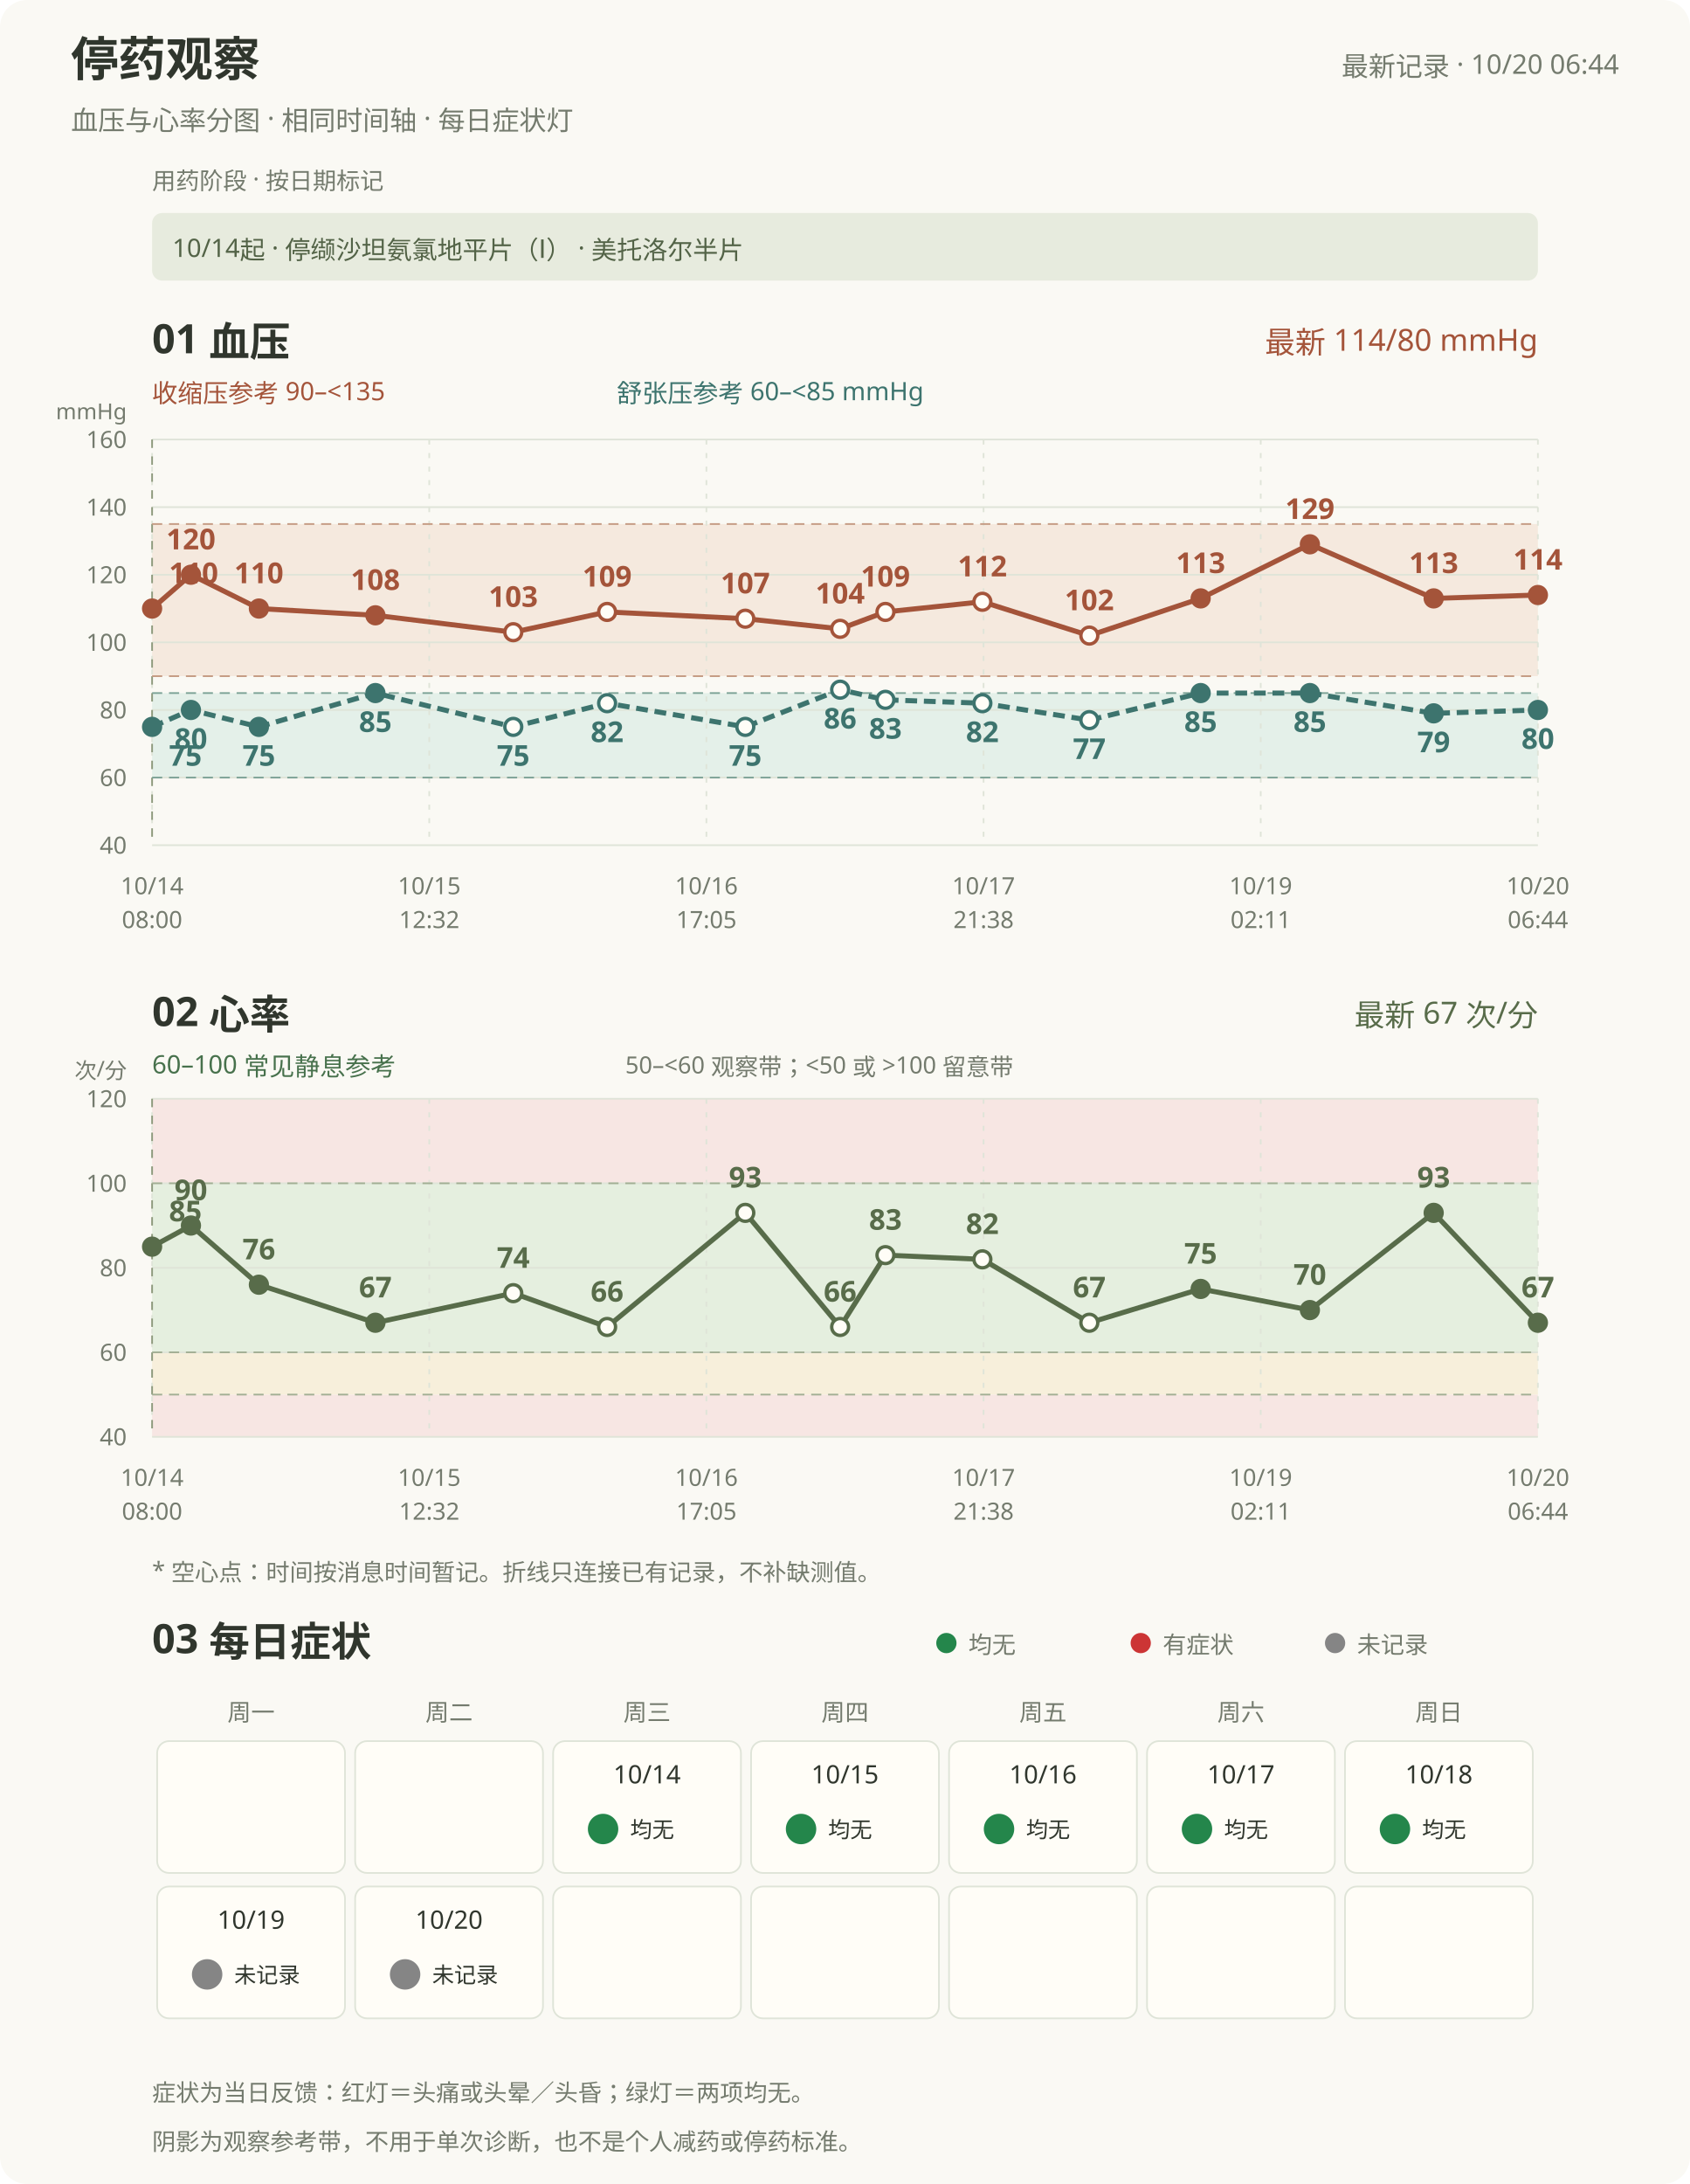
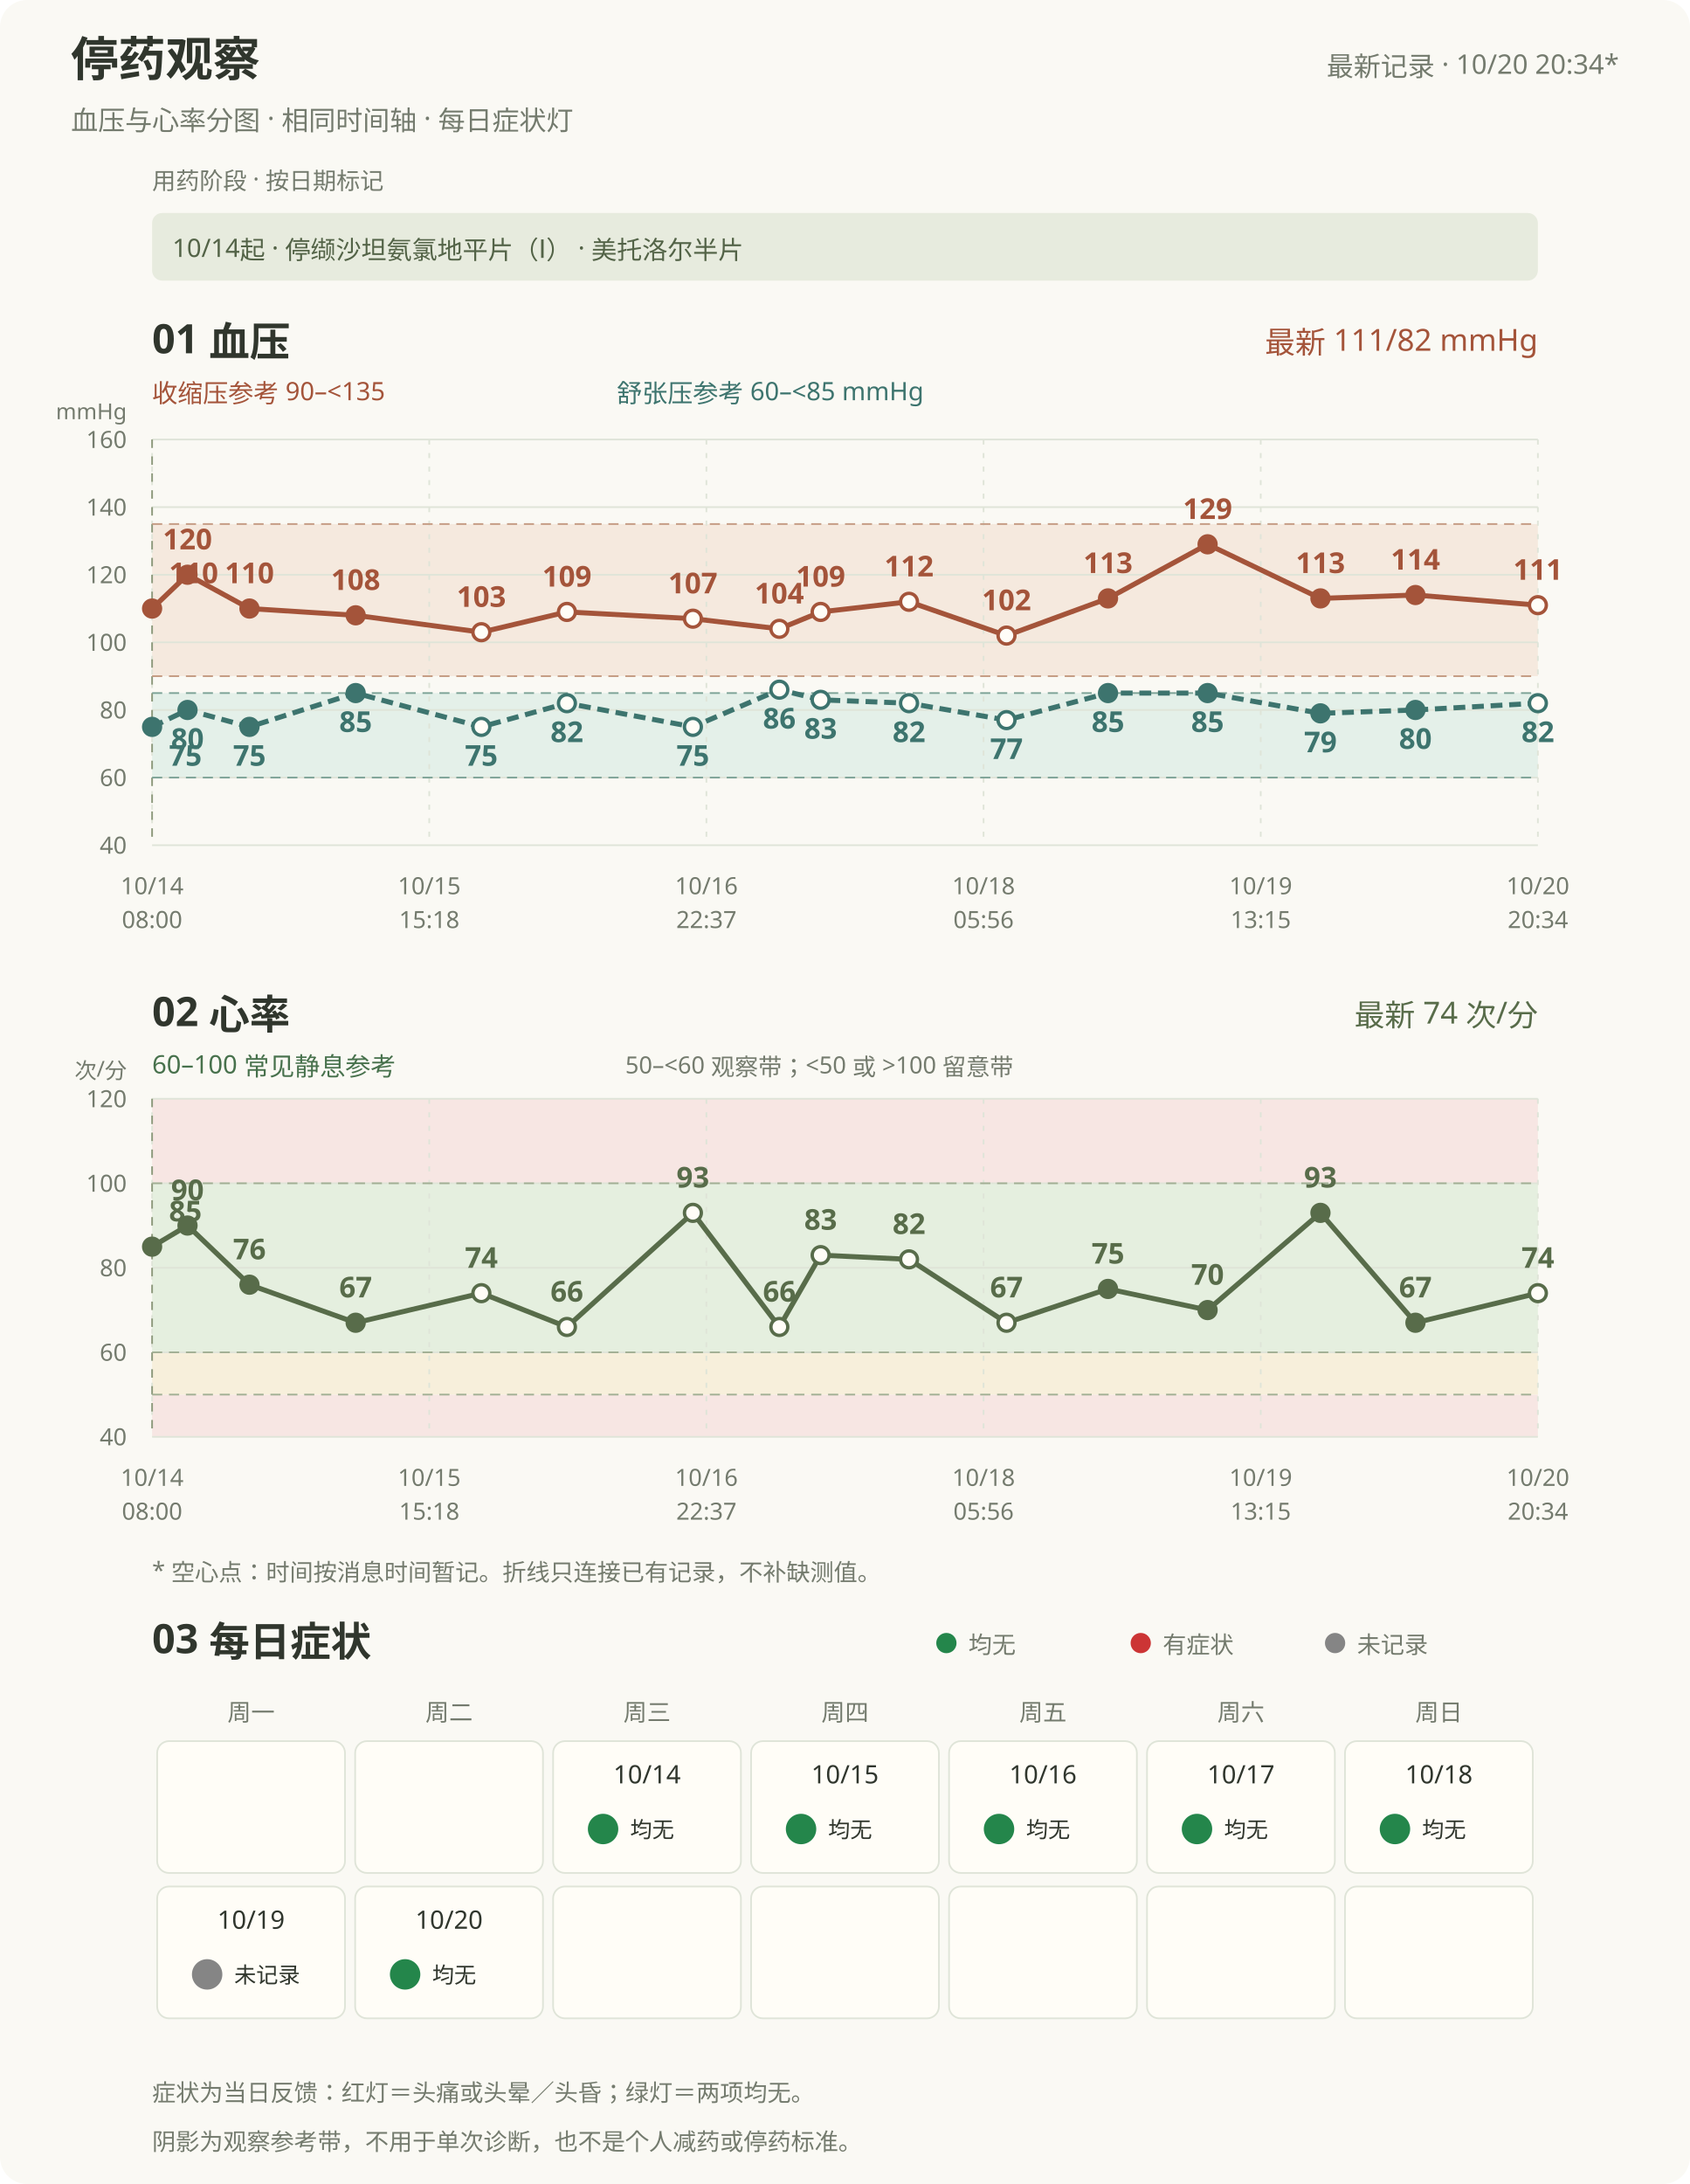
<svg xmlns="http://www.w3.org/2000/svg" viewBox="0 0 1000 1292" role="img" aria-labelledby="title desc">
  <rect width="1000" height="1292" rx="16" fill="#faf9f4" />
  <g font-family="system-ui,Microsoft YaHei,sans-serif" fill="#30362d">
    <text x="42" y="45" font-size="28" fill="#30362d" font-weight="600">停药观察</text>
-     <text x="958" y="45" font-size="16" fill="#747b6e" text-anchor="end">最新记录 · 10/20 06:44</text>
+     <text x="958" y="45" font-size="16" fill="#747b6e" text-anchor="end">最新记录 · 10/20 20:34*</text>
    <text x="42" y="77" font-size="16" fill="#747b6e">血压与心率分图 · 相同时间轴 · 每日症状灯</text>
    <text x="90" y="112" font-size="14" fill="#747b6e">用药阶段 · 按日期标记</text>
    <rect x="90" y="126" width="820" height="40" rx="6" fill="#e7ebde" />
    <text x="102" y="152" font-size="15" fill="#536347">10/14起 · 停缬沙坦氨氯地平片（Ⅰ） · 美托洛尔半片</text>
    <text x="90" y="209" font-size="24" fill="#30362d" font-weight="600">01  血压</text>
-     <text x="910" y="209" font-size="18" fill="#a4543a" text-anchor="end">最新 114/80 mmHg</text>
+     <text x="910" y="209" font-size="18" fill="#a4543a" text-anchor="end">最新 111/82 mmHg</text>
    <text x="90" y="238" font-size="15" fill="#a4543a">收缩压参考 90–&lt;135</text>
    <text x="365" y="238" font-size="15" fill="#3d746e">舒张压参考 60–&lt;85 mmHg</text>
    <rect data-band="systolic-90-135" x="90" y="310" width="820" height="90" fill="#f5e9de" />
    <rect data-band="diastolic-60-85" x="90" y="410" width="820" height="50" fill="#e4f0e9" />
    <text x="75" y="248" font-size="13" fill="#747b6e" text-anchor="end">mmHg</text>
    <line x1="90" y1="500" x2="910" y2="500" stroke="#dfe4d8" />
    <text x="75" y="505" font-size="14" fill="#747b6e" text-anchor="end">40</text>
    <line x1="90" y1="460" x2="910" y2="460" stroke="#dfe4d8" />
    <text x="75" y="465" font-size="14" fill="#747b6e" text-anchor="end">60</text>
    <line x1="90" y1="420" x2="910" y2="420" stroke="#dfe4d8" />
    <text x="75" y="425" font-size="14" fill="#747b6e" text-anchor="end">80</text>
    <line x1="90" y1="380" x2="910" y2="380" stroke="#dfe4d8" />
    <text x="75" y="385" font-size="14" fill="#747b6e" text-anchor="end">100</text>
    <line x1="90" y1="340" x2="910" y2="340" stroke="#dfe4d8" />
    <text x="75" y="345" font-size="14" fill="#747b6e" text-anchor="end">120</text>
    <line x1="90" y1="300" x2="910" y2="300" stroke="#dfe4d8" />
    <text x="75" y="305" font-size="14" fill="#747b6e" text-anchor="end">140</text>
    <line x1="90" y1="260" x2="910" y2="260" stroke="#dfe4d8" />
    <text x="75" y="265" font-size="14" fill="#747b6e" text-anchor="end">160</text>
    <line x1="90" y1="260" x2="90" y2="500" stroke="#dfe4d8" stroke-dasharray="3 5" />
    <text x="90" y="529" font-size="14" fill="#747b6e" text-anchor="middle">10/14</text>
    <text x="90" y="549" font-size="14" fill="#747b6e" text-anchor="middle">08:00</text>
    <line x1="254" y1="260" x2="254" y2="500" stroke="#dfe4d8" stroke-dasharray="3 5" />
    <text x="254" y="529" font-size="14" fill="#747b6e" text-anchor="middle">10/15</text>
-     <text x="254" y="549" font-size="14" fill="#747b6e" text-anchor="middle">12:32</text>
+     <text x="254" y="549" font-size="14" fill="#747b6e" text-anchor="middle">15:18</text>
    <line x1="418" y1="260" x2="418" y2="500" stroke="#dfe4d8" stroke-dasharray="3 5" />
    <text x="418" y="529" font-size="14" fill="#747b6e" text-anchor="middle">10/16</text>
-     <text x="418" y="549" font-size="14" fill="#747b6e" text-anchor="middle">17:05</text>
+     <text x="418" y="549" font-size="14" fill="#747b6e" text-anchor="middle">22:37</text>
    <line x1="582" y1="260" x2="582" y2="500" stroke="#dfe4d8" stroke-dasharray="3 5" />
-     <text x="582" y="529" font-size="14" fill="#747b6e" text-anchor="middle">10/17</text>
-     <text x="582" y="549" font-size="14" fill="#747b6e" text-anchor="middle">21:38</text>
+     <text x="582" y="529" font-size="14" fill="#747b6e" text-anchor="middle">10/18</text>
+     <text x="582" y="549" font-size="14" fill="#747b6e" text-anchor="middle">05:56</text>
    <line x1="746" y1="260" x2="746" y2="500" stroke="#dfe4d8" stroke-dasharray="3 5" />
    <text x="746" y="529" font-size="14" fill="#747b6e" text-anchor="middle">10/19</text>
-     <text x="746" y="549" font-size="14" fill="#747b6e" text-anchor="middle">02:11</text>
+     <text x="746" y="549" font-size="14" fill="#747b6e" text-anchor="middle">13:15</text>
    <line x1="910" y1="260" x2="910" y2="500" stroke="#dfe4d8" stroke-dasharray="3 5" />
    <text x="910" y="529" font-size="14" fill="#747b6e" text-anchor="middle">10/20</text>
-     <text x="910" y="549" font-size="14" fill="#747b6e" text-anchor="middle">06:44</text>
+     <text x="910" y="549" font-size="14" fill="#747b6e" text-anchor="middle">20:34</text>
    <line x1="90" y1="260" x2="90" y2="500" stroke="#8d997c" stroke-dasharray="5 5" />
    <line x1="90" y1="400" x2="910" y2="400" stroke="#c49a82" stroke-dasharray="6 4" />
    <line x1="90" y1="310" x2="910" y2="310" stroke="#c49a82" stroke-dasharray="6 4" />
    <line x1="90" y1="460" x2="910" y2="460" stroke="#7ca296" stroke-dasharray="6 4" />
    <line x1="90" y1="410" x2="910" y2="410" stroke="#7ca296" stroke-dasharray="6 4" />
-     <polyline data-series="systolic" points="90,360 112.98,340 153.195,360 222.135,364 303.713,374 359.248,362 441.018,366 497.128,372 523.937,362 581.291,356 644.582,376 710.458,354 775.089,322 848.337,354 910,352" fill="none" stroke="#a4543a" stroke-width="3" stroke-linejoin="round" />
+     <polyline data-series="systolic" points="90,360 110.95,340 147.611,360 210.46,364 284.831,374 335.459,362 410.004,366 461.156,372 485.597,362 537.884,356 595.582,376 655.638,354 714.558,322 781.335,354 837.549,352 910,358" fill="none" stroke="#a4543a" stroke-width="3" stroke-linejoin="round" />
    <circle data-reading="systolic" cx="90" cy="360" r="5" stroke="#a4543a" stroke-width="2" fill="#a4543a" />
    <text x="100" y="345" font-size="17" fill="#a4543a" text-anchor="start" font-weight="600">110</text>
-     <circle data-reading="systolic" cx="112.98" cy="340" r="5" stroke="#a4543a" stroke-width="2" fill="#a4543a" />
-     <text x="112.98" y="325" font-size="17" fill="#a4543a" text-anchor="middle" font-weight="600">120</text>
-     <circle data-reading="systolic" cx="153.195" cy="360" r="5" stroke="#a4543a" stroke-width="2" fill="#a4543a" />
-     <text x="153.195" y="345" font-size="17" fill="#a4543a" text-anchor="middle" font-weight="600">110</text>
-     <circle data-reading="systolic" cx="222.135" cy="364" r="5" stroke="#a4543a" stroke-width="2" fill="#a4543a" />
-     <text x="222.135" y="349" font-size="17" fill="#a4543a" text-anchor="middle" font-weight="600">108</text>
-     <circle data-reading="systolic" cx="303.713" cy="374" r="5" stroke="#a4543a" stroke-width="2" fill="#fffdf7" />
-     <text x="303.713" y="359" font-size="17" fill="#a4543a" text-anchor="middle" font-weight="600">103</text>
-     <circle data-reading="systolic" cx="359.248" cy="362" r="5" stroke="#a4543a" stroke-width="2" fill="#fffdf7" />
-     <text x="359.248" y="347" font-size="17" fill="#a4543a" text-anchor="middle" font-weight="600">109</text>
-     <circle data-reading="systolic" cx="441.018" cy="366" r="5" stroke="#a4543a" stroke-width="2" fill="#fffdf7" />
-     <text x="441.018" y="351" font-size="17" fill="#a4543a" text-anchor="middle" font-weight="600">107</text>
-     <circle data-reading="systolic" cx="497.128" cy="372" r="5" stroke="#a4543a" stroke-width="2" fill="#fffdf7" />
-     <text x="497.128" y="357" font-size="17" fill="#a4543a" text-anchor="middle" font-weight="600">104</text>
-     <circle data-reading="systolic" cx="523.937" cy="362" r="5" stroke="#a4543a" stroke-width="2" fill="#fffdf7" />
-     <text x="523.937" y="347" font-size="17" fill="#a4543a" text-anchor="middle" font-weight="600">109</text>
-     <circle data-reading="systolic" cx="581.291" cy="356" r="5" stroke="#a4543a" stroke-width="2" fill="#fffdf7" />
-     <text x="581.291" y="341" font-size="17" fill="#a4543a" text-anchor="middle" font-weight="600">112</text>
-     <circle data-reading="systolic" cx="644.582" cy="376" r="5" stroke="#a4543a" stroke-width="2" fill="#fffdf7" />
-     <text x="644.582" y="361" font-size="17" fill="#a4543a" text-anchor="middle" font-weight="600">102</text>
-     <circle data-reading="systolic" cx="710.458" cy="354" r="5" stroke="#a4543a" stroke-width="2" fill="#a4543a" />
-     <text x="710.458" y="339" font-size="17" fill="#a4543a" text-anchor="middle" font-weight="600">113</text>
-     <circle data-reading="systolic" cx="775.089" cy="322" r="5" stroke="#a4543a" stroke-width="2" fill="#a4543a" />
-     <text x="775.089" y="307" font-size="17" fill="#a4543a" text-anchor="middle" font-weight="600">129</text>
-     <circle data-reading="systolic" cx="848.337" cy="354" r="5" stroke="#a4543a" stroke-width="2" fill="#a4543a" />
-     <text x="848.337" y="339" font-size="17" fill="#a4543a" text-anchor="middle" font-weight="600">113</text>
-     <circle data-reading="systolic" cx="910" cy="352" r="5" stroke="#a4543a" stroke-width="2" fill="#a4543a" />
-     <text x="910" y="337" font-size="17" fill="#a4543a" text-anchor="middle" font-weight="600">114</text>
-     <polyline data-series="diastolic" points="90,430 112.98,420 153.195,430 222.135,410 303.713,430 359.248,416 441.018,430 497.128,408 523.937,414 581.291,416 644.582,426 710.458,410 775.089,410 848.337,422 910,420" fill="none" stroke="#3d746e" stroke-width="3" stroke-linejoin="round" stroke-dasharray="7 4" />
+     <circle data-reading="systolic" cx="110.95" cy="340" r="5" stroke="#a4543a" stroke-width="2" fill="#a4543a" />
+     <text x="110.95" y="325" font-size="17" fill="#a4543a" text-anchor="middle" font-weight="600">120</text>
+     <circle data-reading="systolic" cx="147.611" cy="360" r="5" stroke="#a4543a" stroke-width="2" fill="#a4543a" />
+     <text x="147.611" y="345" font-size="17" fill="#a4543a" text-anchor="middle" font-weight="600">110</text>
+     <circle data-reading="systolic" cx="210.46" cy="364" r="5" stroke="#a4543a" stroke-width="2" fill="#a4543a" />
+     <text x="210.46" y="349" font-size="17" fill="#a4543a" text-anchor="middle" font-weight="600">108</text>
+     <circle data-reading="systolic" cx="284.831" cy="374" r="5" stroke="#a4543a" stroke-width="2" fill="#fffdf7" />
+     <text x="284.831" y="359" font-size="17" fill="#a4543a" text-anchor="middle" font-weight="600">103</text>
+     <circle data-reading="systolic" cx="335.459" cy="362" r="5" stroke="#a4543a" stroke-width="2" fill="#fffdf7" />
+     <text x="335.459" y="347" font-size="17" fill="#a4543a" text-anchor="middle" font-weight="600">109</text>
+     <circle data-reading="systolic" cx="410.004" cy="366" r="5" stroke="#a4543a" stroke-width="2" fill="#fffdf7" />
+     <text x="410.004" y="351" font-size="17" fill="#a4543a" text-anchor="middle" font-weight="600">107</text>
+     <circle data-reading="systolic" cx="461.156" cy="372" r="5" stroke="#a4543a" stroke-width="2" fill="#fffdf7" />
+     <text x="461.156" y="357" font-size="17" fill="#a4543a" text-anchor="middle" font-weight="600">104</text>
+     <circle data-reading="systolic" cx="485.597" cy="362" r="5" stroke="#a4543a" stroke-width="2" fill="#fffdf7" />
+     <text x="485.597" y="347" font-size="17" fill="#a4543a" text-anchor="middle" font-weight="600">109</text>
+     <circle data-reading="systolic" cx="537.884" cy="356" r="5" stroke="#a4543a" stroke-width="2" fill="#fffdf7" />
+     <text x="537.884" y="341" font-size="17" fill="#a4543a" text-anchor="middle" font-weight="600">112</text>
+     <circle data-reading="systolic" cx="595.582" cy="376" r="5" stroke="#a4543a" stroke-width="2" fill="#fffdf7" />
+     <text x="595.582" y="361" font-size="17" fill="#a4543a" text-anchor="middle" font-weight="600">102</text>
+     <circle data-reading="systolic" cx="655.638" cy="354" r="5" stroke="#a4543a" stroke-width="2" fill="#a4543a" />
+     <text x="655.638" y="339" font-size="17" fill="#a4543a" text-anchor="middle" font-weight="600">113</text>
+     <circle data-reading="systolic" cx="714.558" cy="322" r="5" stroke="#a4543a" stroke-width="2" fill="#a4543a" />
+     <text x="714.558" y="307" font-size="17" fill="#a4543a" text-anchor="middle" font-weight="600">129</text>
+     <circle data-reading="systolic" cx="781.335" cy="354" r="5" stroke="#a4543a" stroke-width="2" fill="#a4543a" />
+     <text x="781.335" y="339" font-size="17" fill="#a4543a" text-anchor="middle" font-weight="600">113</text>
+     <circle data-reading="systolic" cx="837.549" cy="352" r="5" stroke="#a4543a" stroke-width="2" fill="#a4543a" />
+     <text x="837.549" y="337" font-size="17" fill="#a4543a" text-anchor="middle" font-weight="600">114</text>
+     <circle data-reading="systolic" cx="910" cy="358" r="5" stroke="#a4543a" stroke-width="2" fill="#fffdf7" />
+     <text x="910" y="343" font-size="17" fill="#a4543a" text-anchor="middle" font-weight="600">111</text>
+     <polyline data-series="diastolic" points="90,430 110.95,420 147.611,430 210.46,410 284.831,430 335.459,416 410.004,430 461.156,408 485.597,414 537.884,416 595.582,426 655.638,410 714.558,410 781.335,422 837.549,420 910,416" fill="none" stroke="#3d746e" stroke-width="3" stroke-linejoin="round" stroke-dasharray="7 4" />
    <circle data-reading="diastolic" cx="90" cy="430" r="5" stroke="#3d746e" stroke-width="2" fill="#3d746e" />
    <text x="100" y="453" font-size="17" fill="#3d746e" text-anchor="start" font-weight="600">75</text>
-     <circle data-reading="diastolic" cx="112.98" cy="420" r="5" stroke="#3d746e" stroke-width="2" fill="#3d746e" />
-     <text x="112.98" y="443" font-size="17" fill="#3d746e" text-anchor="middle" font-weight="600">80</text>
-     <circle data-reading="diastolic" cx="153.195" cy="430" r="5" stroke="#3d746e" stroke-width="2" fill="#3d746e" />
-     <text x="153.195" y="453" font-size="17" fill="#3d746e" text-anchor="middle" font-weight="600">75</text>
-     <circle data-reading="diastolic" cx="222.135" cy="410" r="5" stroke="#3d746e" stroke-width="2" fill="#3d746e" />
-     <text x="222.135" y="433" font-size="17" fill="#3d746e" text-anchor="middle" font-weight="600">85</text>
-     <circle data-reading="diastolic" cx="303.713" cy="430" r="5" stroke="#3d746e" stroke-width="2" fill="#fffdf7" />
-     <text x="303.713" y="453" font-size="17" fill="#3d746e" text-anchor="middle" font-weight="600">75</text>
-     <circle data-reading="diastolic" cx="359.248" cy="416" r="5" stroke="#3d746e" stroke-width="2" fill="#fffdf7" />
-     <text x="359.248" y="439" font-size="17" fill="#3d746e" text-anchor="middle" font-weight="600">82</text>
-     <circle data-reading="diastolic" cx="441.018" cy="430" r="5" stroke="#3d746e" stroke-width="2" fill="#fffdf7" />
-     <text x="441.018" y="453" font-size="17" fill="#3d746e" text-anchor="middle" font-weight="600">75</text>
-     <circle data-reading="diastolic" cx="497.128" cy="408" r="5" stroke="#3d746e" stroke-width="2" fill="#fffdf7" />
-     <text x="497.128" y="431" font-size="17" fill="#3d746e" text-anchor="middle" font-weight="600">86</text>
-     <circle data-reading="diastolic" cx="523.937" cy="414" r="5" stroke="#3d746e" stroke-width="2" fill="#fffdf7" />
-     <text x="523.937" y="437" font-size="17" fill="#3d746e" text-anchor="middle" font-weight="600">83</text>
-     <circle data-reading="diastolic" cx="581.291" cy="416" r="5" stroke="#3d746e" stroke-width="2" fill="#fffdf7" />
-     <text x="581.291" y="439" font-size="17" fill="#3d746e" text-anchor="middle" font-weight="600">82</text>
-     <circle data-reading="diastolic" cx="644.582" cy="426" r="5" stroke="#3d746e" stroke-width="2" fill="#fffdf7" />
-     <text x="644.582" y="449" font-size="17" fill="#3d746e" text-anchor="middle" font-weight="600">77</text>
-     <circle data-reading="diastolic" cx="710.458" cy="410" r="5" stroke="#3d746e" stroke-width="2" fill="#3d746e" />
-     <text x="710.458" y="433" font-size="17" fill="#3d746e" text-anchor="middle" font-weight="600">85</text>
-     <circle data-reading="diastolic" cx="775.089" cy="410" r="5" stroke="#3d746e" stroke-width="2" fill="#3d746e" />
-     <text x="775.089" y="433" font-size="17" fill="#3d746e" text-anchor="middle" font-weight="600">85</text>
-     <circle data-reading="diastolic" cx="848.337" cy="422" r="5" stroke="#3d746e" stroke-width="2" fill="#3d746e" />
-     <text x="848.337" y="445" font-size="17" fill="#3d746e" text-anchor="middle" font-weight="600">79</text>
-     <circle data-reading="diastolic" cx="910" cy="420" r="5" stroke="#3d746e" stroke-width="2" fill="#3d746e" />
-     <text x="910" y="443" font-size="17" fill="#3d746e" text-anchor="middle" font-weight="600">80</text>
+     <circle data-reading="diastolic" cx="110.95" cy="420" r="5" stroke="#3d746e" stroke-width="2" fill="#3d746e" />
+     <text x="110.95" y="443" font-size="17" fill="#3d746e" text-anchor="middle" font-weight="600">80</text>
+     <circle data-reading="diastolic" cx="147.611" cy="430" r="5" stroke="#3d746e" stroke-width="2" fill="#3d746e" />
+     <text x="147.611" y="453" font-size="17" fill="#3d746e" text-anchor="middle" font-weight="600">75</text>
+     <circle data-reading="diastolic" cx="210.46" cy="410" r="5" stroke="#3d746e" stroke-width="2" fill="#3d746e" />
+     <text x="210.46" y="433" font-size="17" fill="#3d746e" text-anchor="middle" font-weight="600">85</text>
+     <circle data-reading="diastolic" cx="284.831" cy="430" r="5" stroke="#3d746e" stroke-width="2" fill="#fffdf7" />
+     <text x="284.831" y="453" font-size="17" fill="#3d746e" text-anchor="middle" font-weight="600">75</text>
+     <circle data-reading="diastolic" cx="335.459" cy="416" r="5" stroke="#3d746e" stroke-width="2" fill="#fffdf7" />
+     <text x="335.459" y="439" font-size="17" fill="#3d746e" text-anchor="middle" font-weight="600">82</text>
+     <circle data-reading="diastolic" cx="410.004" cy="430" r="5" stroke="#3d746e" stroke-width="2" fill="#fffdf7" />
+     <text x="410.004" y="453" font-size="17" fill="#3d746e" text-anchor="middle" font-weight="600">75</text>
+     <circle data-reading="diastolic" cx="461.156" cy="408" r="5" stroke="#3d746e" stroke-width="2" fill="#fffdf7" />
+     <text x="461.156" y="431" font-size="17" fill="#3d746e" text-anchor="middle" font-weight="600">86</text>
+     <circle data-reading="diastolic" cx="485.597" cy="414" r="5" stroke="#3d746e" stroke-width="2" fill="#fffdf7" />
+     <text x="485.597" y="437" font-size="17" fill="#3d746e" text-anchor="middle" font-weight="600">83</text>
+     <circle data-reading="diastolic" cx="537.884" cy="416" r="5" stroke="#3d746e" stroke-width="2" fill="#fffdf7" />
+     <text x="537.884" y="439" font-size="17" fill="#3d746e" text-anchor="middle" font-weight="600">82</text>
+     <circle data-reading="diastolic" cx="595.582" cy="426" r="5" stroke="#3d746e" stroke-width="2" fill="#fffdf7" />
+     <text x="595.582" y="449" font-size="17" fill="#3d746e" text-anchor="middle" font-weight="600">77</text>
+     <circle data-reading="diastolic" cx="655.638" cy="410" r="5" stroke="#3d746e" stroke-width="2" fill="#3d746e" />
+     <text x="655.638" y="433" font-size="17" fill="#3d746e" text-anchor="middle" font-weight="600">85</text>
+     <circle data-reading="diastolic" cx="714.558" cy="410" r="5" stroke="#3d746e" stroke-width="2" fill="#3d746e" />
+     <text x="714.558" y="433" font-size="17" fill="#3d746e" text-anchor="middle" font-weight="600">85</text>
+     <circle data-reading="diastolic" cx="781.335" cy="422" r="5" stroke="#3d746e" stroke-width="2" fill="#3d746e" />
+     <text x="781.335" y="445" font-size="17" fill="#3d746e" text-anchor="middle" font-weight="600">79</text>
+     <circle data-reading="diastolic" cx="837.549" cy="420" r="5" stroke="#3d746e" stroke-width="2" fill="#3d746e" />
+     <text x="837.549" y="443" font-size="17" fill="#3d746e" text-anchor="middle" font-weight="600">80</text>
+     <circle data-reading="diastolic" cx="910" cy="416" r="5" stroke="#3d746e" stroke-width="2" fill="#fffdf7" />
+     <text x="910" y="439" font-size="17" fill="#3d746e" text-anchor="middle" font-weight="600">82</text>
    <text x="90" y="607" font-size="24" fill="#30362d" font-weight="600">02  心率</text>
-     <text x="910" y="607" font-size="18" fill="#586c4a" text-anchor="end">最新 67 次/分</text>
+     <text x="910" y="607" font-size="18" fill="#586c4a" text-anchor="end">最新 74 次/分</text>
    <text x="90" y="635" font-size="15" fill="#47714c">60–100 常见静息参考</text>
    <text x="370" y="635" font-size="14" fill="#747b6e">50–&lt;60 观察带；&lt;50 或 &gt;100 留意带</text>
    <rect data-band="heart-low" x="90" y="825" width="820" height="25" fill="#f7e6e3" />
    <rect data-band="heart-observe" x="90" y="800" width="820" height="25" fill="#f7efdb" />
    <rect data-band="heart-reference-60-100" x="90" y="700" width="820" height="100" fill="#e5efdf" />
    <rect data-band="heart-high" x="90" y="650" width="820" height="50" fill="#f7e6e3" />
    <text x="75" y="638" font-size="13" fill="#747b6e" text-anchor="end">次/分</text>
    <line x1="90" y1="850" x2="910" y2="850" stroke="#dfe4d8" />
    <text x="75" y="855" font-size="14" fill="#747b6e" text-anchor="end">40</text>
    <line x1="90" y1="800" x2="910" y2="800" stroke="#dfe4d8" />
    <text x="75" y="805" font-size="14" fill="#747b6e" text-anchor="end">60</text>
    <line x1="90" y1="750" x2="910" y2="750" stroke="#dfe4d8" />
    <text x="75" y="755" font-size="14" fill="#747b6e" text-anchor="end">80</text>
    <line x1="90" y1="700" x2="910" y2="700" stroke="#dfe4d8" />
    <text x="75" y="705" font-size="14" fill="#747b6e" text-anchor="end">100</text>
    <line x1="90" y1="650" x2="910" y2="650" stroke="#dfe4d8" />
    <text x="75" y="655" font-size="14" fill="#747b6e" text-anchor="end">120</text>
    <line x1="90" y1="650" x2="90" y2="850" stroke="#dfe4d8" stroke-dasharray="3 5" />
    <text x="90" y="879" font-size="14" fill="#747b6e" text-anchor="middle">10/14</text>
    <text x="90" y="899" font-size="14" fill="#747b6e" text-anchor="middle">08:00</text>
    <line x1="254" y1="650" x2="254" y2="850" stroke="#dfe4d8" stroke-dasharray="3 5" />
    <text x="254" y="879" font-size="14" fill="#747b6e" text-anchor="middle">10/15</text>
-     <text x="254" y="899" font-size="14" fill="#747b6e" text-anchor="middle">12:32</text>
+     <text x="254" y="899" font-size="14" fill="#747b6e" text-anchor="middle">15:18</text>
    <line x1="418" y1="650" x2="418" y2="850" stroke="#dfe4d8" stroke-dasharray="3 5" />
    <text x="418" y="879" font-size="14" fill="#747b6e" text-anchor="middle">10/16</text>
-     <text x="418" y="899" font-size="14" fill="#747b6e" text-anchor="middle">17:05</text>
+     <text x="418" y="899" font-size="14" fill="#747b6e" text-anchor="middle">22:37</text>
    <line x1="582" y1="650" x2="582" y2="850" stroke="#dfe4d8" stroke-dasharray="3 5" />
-     <text x="582" y="879" font-size="14" fill="#747b6e" text-anchor="middle">10/17</text>
-     <text x="582" y="899" font-size="14" fill="#747b6e" text-anchor="middle">21:38</text>
+     <text x="582" y="879" font-size="14" fill="#747b6e" text-anchor="middle">10/18</text>
+     <text x="582" y="899" font-size="14" fill="#747b6e" text-anchor="middle">05:56</text>
    <line x1="746" y1="650" x2="746" y2="850" stroke="#dfe4d8" stroke-dasharray="3 5" />
    <text x="746" y="879" font-size="14" fill="#747b6e" text-anchor="middle">10/19</text>
-     <text x="746" y="899" font-size="14" fill="#747b6e" text-anchor="middle">02:11</text>
+     <text x="746" y="899" font-size="14" fill="#747b6e" text-anchor="middle">13:15</text>
    <line x1="910" y1="650" x2="910" y2="850" stroke="#dfe4d8" stroke-dasharray="3 5" />
    <text x="910" y="879" font-size="14" fill="#747b6e" text-anchor="middle">10/20</text>
-     <text x="910" y="899" font-size="14" fill="#747b6e" text-anchor="middle">06:44</text>
+     <text x="910" y="899" font-size="14" fill="#747b6e" text-anchor="middle">20:34</text>
    <line x1="90" y1="650" x2="90" y2="850" stroke="#8d997c" stroke-dasharray="5 5" />
    <line x1="90" y1="825" x2="910" y2="825" stroke="#a2af94" stroke-dasharray="6 4" />
    <line x1="90" y1="800" x2="910" y2="800" stroke="#a2af94" stroke-dasharray="6 4" />
    <line x1="90" y1="700" x2="910" y2="700" stroke="#a2af94" stroke-dasharray="6 4" />
-     <polyline data-series="heartRate" points="90,737.5 112.98,725 153.195,760 222.135,782.5 303.713,765 359.248,785 441.018,717.5 497.128,785 523.937,742.5 581.291,745 644.582,782.5 710.458,762.5 775.089,775 848.337,717.5 910,782.5" fill="none" stroke="#586c4a" stroke-width="3" stroke-linejoin="round" />
+     <polyline data-series="heartRate" points="90,737.5 110.95,725 147.611,760 210.46,782.5 284.831,765 335.459,785 410.004,717.5 461.156,785 485.597,742.5 537.884,745 595.582,782.5 655.638,762.5 714.558,775 781.335,717.5 837.549,782.5 910,765" fill="none" stroke="#586c4a" stroke-width="3" stroke-linejoin="round" />
    <circle data-reading="heartRate" cx="90" cy="737.5" r="5" stroke="#586c4a" stroke-width="2" fill="#586c4a" />
    <text x="100" y="722.5" font-size="17" fill="#586c4a" text-anchor="start" font-weight="600">85</text>
-     <circle data-reading="heartRate" cx="112.98" cy="725" r="5" stroke="#586c4a" stroke-width="2" fill="#586c4a" />
-     <text x="112.98" y="710" font-size="17" fill="#586c4a" text-anchor="middle" font-weight="600">90</text>
-     <circle data-reading="heartRate" cx="153.195" cy="760" r="5" stroke="#586c4a" stroke-width="2" fill="#586c4a" />
-     <text x="153.195" y="745" font-size="17" fill="#586c4a" text-anchor="middle" font-weight="600">76</text>
-     <circle data-reading="heartRate" cx="222.135" cy="782.5" r="5" stroke="#586c4a" stroke-width="2" fill="#586c4a" />
-     <text x="222.135" y="767.5" font-size="17" fill="#586c4a" text-anchor="middle" font-weight="600">67</text>
-     <circle data-reading="heartRate" cx="303.713" cy="765" r="5" stroke="#586c4a" stroke-width="2" fill="#fffdf7" />
-     <text x="303.713" y="750" font-size="17" fill="#586c4a" text-anchor="middle" font-weight="600">74</text>
-     <circle data-reading="heartRate" cx="359.248" cy="785" r="5" stroke="#586c4a" stroke-width="2" fill="#fffdf7" />
-     <text x="359.248" y="770" font-size="17" fill="#586c4a" text-anchor="middle" font-weight="600">66</text>
-     <circle data-reading="heartRate" cx="441.018" cy="717.5" r="5" stroke="#586c4a" stroke-width="2" fill="#fffdf7" />
-     <text x="441.018" y="702.5" font-size="17" fill="#586c4a" text-anchor="middle" font-weight="600">93</text>
-     <circle data-reading="heartRate" cx="497.128" cy="785" r="5" stroke="#586c4a" stroke-width="2" fill="#fffdf7" />
-     <text x="497.128" y="770" font-size="17" fill="#586c4a" text-anchor="middle" font-weight="600">66</text>
-     <circle data-reading="heartRate" cx="523.937" cy="742.5" r="5" stroke="#586c4a" stroke-width="2" fill="#fffdf7" />
-     <text x="523.937" y="727.5" font-size="17" fill="#586c4a" text-anchor="middle" font-weight="600">83</text>
-     <circle data-reading="heartRate" cx="581.291" cy="745" r="5" stroke="#586c4a" stroke-width="2" fill="#fffdf7" />
-     <text x="581.291" y="730" font-size="17" fill="#586c4a" text-anchor="middle" font-weight="600">82</text>
-     <circle data-reading="heartRate" cx="644.582" cy="782.5" r="5" stroke="#586c4a" stroke-width="2" fill="#fffdf7" />
-     <text x="644.582" y="767.5" font-size="17" fill="#586c4a" text-anchor="middle" font-weight="600">67</text>
-     <circle data-reading="heartRate" cx="710.458" cy="762.5" r="5" stroke="#586c4a" stroke-width="2" fill="#586c4a" />
-     <text x="710.458" y="747.5" font-size="17" fill="#586c4a" text-anchor="middle" font-weight="600">75</text>
-     <circle data-reading="heartRate" cx="775.089" cy="775" r="5" stroke="#586c4a" stroke-width="2" fill="#586c4a" />
-     <text x="775.089" y="760" font-size="17" fill="#586c4a" text-anchor="middle" font-weight="600">70</text>
-     <circle data-reading="heartRate" cx="848.337" cy="717.5" r="5" stroke="#586c4a" stroke-width="2" fill="#586c4a" />
-     <text x="848.337" y="702.5" font-size="17" fill="#586c4a" text-anchor="middle" font-weight="600">93</text>
-     <circle data-reading="heartRate" cx="910" cy="782.5" r="5" stroke="#586c4a" stroke-width="2" fill="#586c4a" />
-     <text x="910" y="767.5" font-size="17" fill="#586c4a" text-anchor="middle" font-weight="600">67</text>
+     <circle data-reading="heartRate" cx="110.95" cy="725" r="5" stroke="#586c4a" stroke-width="2" fill="#586c4a" />
+     <text x="110.95" y="710" font-size="17" fill="#586c4a" text-anchor="middle" font-weight="600">90</text>
+     <circle data-reading="heartRate" cx="147.611" cy="760" r="5" stroke="#586c4a" stroke-width="2" fill="#586c4a" />
+     <text x="147.611" y="745" font-size="17" fill="#586c4a" text-anchor="middle" font-weight="600">76</text>
+     <circle data-reading="heartRate" cx="210.46" cy="782.5" r="5" stroke="#586c4a" stroke-width="2" fill="#586c4a" />
+     <text x="210.46" y="767.5" font-size="17" fill="#586c4a" text-anchor="middle" font-weight="600">67</text>
+     <circle data-reading="heartRate" cx="284.831" cy="765" r="5" stroke="#586c4a" stroke-width="2" fill="#fffdf7" />
+     <text x="284.831" y="750" font-size="17" fill="#586c4a" text-anchor="middle" font-weight="600">74</text>
+     <circle data-reading="heartRate" cx="335.459" cy="785" r="5" stroke="#586c4a" stroke-width="2" fill="#fffdf7" />
+     <text x="335.459" y="770" font-size="17" fill="#586c4a" text-anchor="middle" font-weight="600">66</text>
+     <circle data-reading="heartRate" cx="410.004" cy="717.5" r="5" stroke="#586c4a" stroke-width="2" fill="#fffdf7" />
+     <text x="410.004" y="702.5" font-size="17" fill="#586c4a" text-anchor="middle" font-weight="600">93</text>
+     <circle data-reading="heartRate" cx="461.156" cy="785" r="5" stroke="#586c4a" stroke-width="2" fill="#fffdf7" />
+     <text x="461.156" y="770" font-size="17" fill="#586c4a" text-anchor="middle" font-weight="600">66</text>
+     <circle data-reading="heartRate" cx="485.597" cy="742.5" r="5" stroke="#586c4a" stroke-width="2" fill="#fffdf7" />
+     <text x="485.597" y="727.5" font-size="17" fill="#586c4a" text-anchor="middle" font-weight="600">83</text>
+     <circle data-reading="heartRate" cx="537.884" cy="745" r="5" stroke="#586c4a" stroke-width="2" fill="#fffdf7" />
+     <text x="537.884" y="730" font-size="17" fill="#586c4a" text-anchor="middle" font-weight="600">82</text>
+     <circle data-reading="heartRate" cx="595.582" cy="782.5" r="5" stroke="#586c4a" stroke-width="2" fill="#fffdf7" />
+     <text x="595.582" y="767.5" font-size="17" fill="#586c4a" text-anchor="middle" font-weight="600">67</text>
+     <circle data-reading="heartRate" cx="655.638" cy="762.5" r="5" stroke="#586c4a" stroke-width="2" fill="#586c4a" />
+     <text x="655.638" y="747.5" font-size="17" fill="#586c4a" text-anchor="middle" font-weight="600">75</text>
+     <circle data-reading="heartRate" cx="714.558" cy="775" r="5" stroke="#586c4a" stroke-width="2" fill="#586c4a" />
+     <text x="714.558" y="760" font-size="17" fill="#586c4a" text-anchor="middle" font-weight="600">70</text>
+     <circle data-reading="heartRate" cx="781.335" cy="717.5" r="5" stroke="#586c4a" stroke-width="2" fill="#586c4a" />
+     <text x="781.335" y="702.5" font-size="17" fill="#586c4a" text-anchor="middle" font-weight="600">93</text>
+     <circle data-reading="heartRate" cx="837.549" cy="782.5" r="5" stroke="#586c4a" stroke-width="2" fill="#586c4a" />
+     <text x="837.549" y="767.5" font-size="17" fill="#586c4a" text-anchor="middle" font-weight="600">67</text>
+     <circle data-reading="heartRate" cx="910" cy="765" r="5" stroke="#586c4a" stroke-width="2" fill="#fffdf7" />
+     <text x="910" y="750" font-size="17" fill="#586c4a" text-anchor="middle" font-weight="600">74</text>
    <text x="90" y="934" font-size="14" fill="#747b6e">* 空心点：时间按消息时间暂记。折线只连接已有记录，不补缺测值。</text>
    <text x="90" y="978" font-size="24" fill="#30362d" font-weight="600">03  每日症状</text>
    <circle cx="560" cy="972" r="6" fill="#24864b" />
    <text x="573" y="978" font-size="14" fill="#747b6e">均无</text>
    <circle cx="675" cy="972" r="6" fill="#cc3535" />
    <text x="688" y="978" font-size="14" fill="#747b6e">有症状</text>
    <circle cx="790" cy="972" r="6" fill="#858585" />
    <text x="803" y="978" font-size="14" fill="#747b6e">未记录</text>
    <text x="148.571" y="1018" font-size="14" fill="#747b6e" text-anchor="middle">周一</text>
    <text x="265.714" y="1018" font-size="14" fill="#747b6e" text-anchor="middle">周二</text>
    <text x="382.857" y="1018" font-size="14" fill="#747b6e" text-anchor="middle">周三</text>
    <text x="500" y="1018" font-size="14" fill="#747b6e" text-anchor="middle">周四</text>
    <text x="617.143" y="1018" font-size="14" fill="#747b6e" text-anchor="middle">周五</text>
    <text x="734.286" y="1018" font-size="14" fill="#747b6e" text-anchor="middle">周六</text>
    <text x="851.429" y="1018" font-size="14" fill="#747b6e" text-anchor="middle">周日</text>
    <rect x="93" y="1030" width="111.143" height="78" rx="7" fill="#fffdf7" stroke="#dfe4d8" />
    <rect x="210.143" y="1030" width="111.143" height="78" rx="7" fill="#fffdf7" stroke="#dfe4d8" />
    <rect x="327.286" y="1030" width="111.143" height="78" rx="7" fill="#fffdf7" stroke="#dfe4d8" />
    <rect x="444.429" y="1030" width="111.143" height="78" rx="7" fill="#fffdf7" stroke="#dfe4d8" />
    <rect x="561.571" y="1030" width="111.143" height="78" rx="7" fill="#fffdf7" stroke="#dfe4d8" />
    <rect x="678.714" y="1030" width="111.143" height="78" rx="7" fill="#fffdf7" stroke="#dfe4d8" />
    <rect x="795.857" y="1030" width="111.143" height="78" rx="7" fill="#fffdf7" stroke="#dfe4d8" />
    <rect x="93" y="1116" width="111.143" height="78" rx="7" fill="#fffdf7" stroke="#dfe4d8" />
    <rect x="210.143" y="1116" width="111.143" height="78" rx="7" fill="#fffdf7" stroke="#dfe4d8" />
    <rect x="327.286" y="1116" width="111.143" height="78" rx="7" fill="#fffdf7" stroke="#dfe4d8" />
    <rect x="444.429" y="1116" width="111.143" height="78" rx="7" fill="#fffdf7" stroke="#dfe4d8" />
    <rect x="561.571" y="1116" width="111.143" height="78" rx="7" fill="#fffdf7" stroke="#dfe4d8" />
    <rect x="678.714" y="1116" width="111.143" height="78" rx="7" fill="#fffdf7" stroke="#dfe4d8" />
    <rect x="795.857" y="1116" width="111.143" height="78" rx="7" fill="#fffdf7" stroke="#dfe4d8" />
    <g data-symptom-date="2026-10-14" role="img" aria-label="2026-10-14 头痛：无，头晕／头昏：无">
      <text x="382.857" y="1055" font-size="15" fill="#30362d" text-anchor="middle">10/14</text>
      <circle cx="356.857" cy="1082" r="9" fill="#24864b" />
      <text x="372.857" y="1087" font-size="13" fill="#30362d">均无</text>
    </g>
    <g data-symptom-date="2026-10-15" role="img" aria-label="2026-10-15 头痛：无，头晕／头昏：无">
      <text x="500" y="1055" font-size="15" fill="#30362d" text-anchor="middle">10/15</text>
      <circle cx="474" cy="1082" r="9" fill="#24864b" />
      <text x="490" y="1087" font-size="13" fill="#30362d">均无</text>
    </g>
    <g data-symptom-date="2026-10-16" role="img" aria-label="2026-10-16 头痛：无，头晕／头昏：无">
      <text x="617.143" y="1055" font-size="15" fill="#30362d" text-anchor="middle">10/16</text>
      <circle cx="591.143" cy="1082" r="9" fill="#24864b" />
      <text x="607.143" y="1087" font-size="13" fill="#30362d">均无</text>
    </g>
    <g data-symptom-date="2026-10-17" role="img" aria-label="2026-10-17 头痛：无，头晕／头昏：无">
      <text x="734.286" y="1055" font-size="15" fill="#30362d" text-anchor="middle">10/17</text>
      <circle cx="708.286" cy="1082" r="9" fill="#24864b" />
      <text x="724.286" y="1087" font-size="13" fill="#30362d">均无</text>
    </g>
    <g data-symptom-date="2026-10-18" role="img" aria-label="2026-10-18 头痛：无，头晕／头昏：无">
      <text x="851.429" y="1055" font-size="15" fill="#30362d" text-anchor="middle">10/18</text>
      <circle cx="825.429" cy="1082" r="9" fill="#24864b" />
      <text x="841.429" y="1087" font-size="13" fill="#30362d">均无</text>
    </g>
    <g data-symptom-date="2026-10-19" role="img" aria-label="2026-10-19 头痛：未记录，头晕／头昏：未记录">
      <text x="148.571" y="1141" font-size="15" fill="#30362d" text-anchor="middle">10/19</text>
      <circle cx="122.571" cy="1168" r="9" fill="#858585" />
      <text x="138.571" y="1173" font-size="13" fill="#30362d">未记录</text>
    </g>
-     <g data-symptom-date="2026-10-20" role="img" aria-label="2026-10-20 头痛：未记录，头晕／头昏：未记录">
+     <g data-symptom-date="2026-10-20" role="img" aria-label="2026-10-20 头痛：无，头晕／头昏：无">
      <text x="265.714" y="1141" font-size="15" fill="#30362d" text-anchor="middle">10/20</text>
-       <circle cx="239.714" cy="1168" r="9" fill="#858585" />
-       <text x="255.714" y="1173" font-size="13" fill="#30362d">未记录</text>
+       <circle cx="239.714" cy="1168" r="9" fill="#24864b" />
+       <text x="255.714" y="1173" font-size="13" fill="#30362d">均无</text>
    </g>
    <text x="90" y="1243" font-size="14" fill="#747b6e">症状为当日反馈：红灯＝头痛或头晕／头昏；绿灯＝两项均无。</text>
    <text x="90" y="1272" font-size="14" fill="#747b6e">阴影为观察参考带，不用于单次诊断，也不是个人减药或停药标准。</text>
  </g>
</svg>
